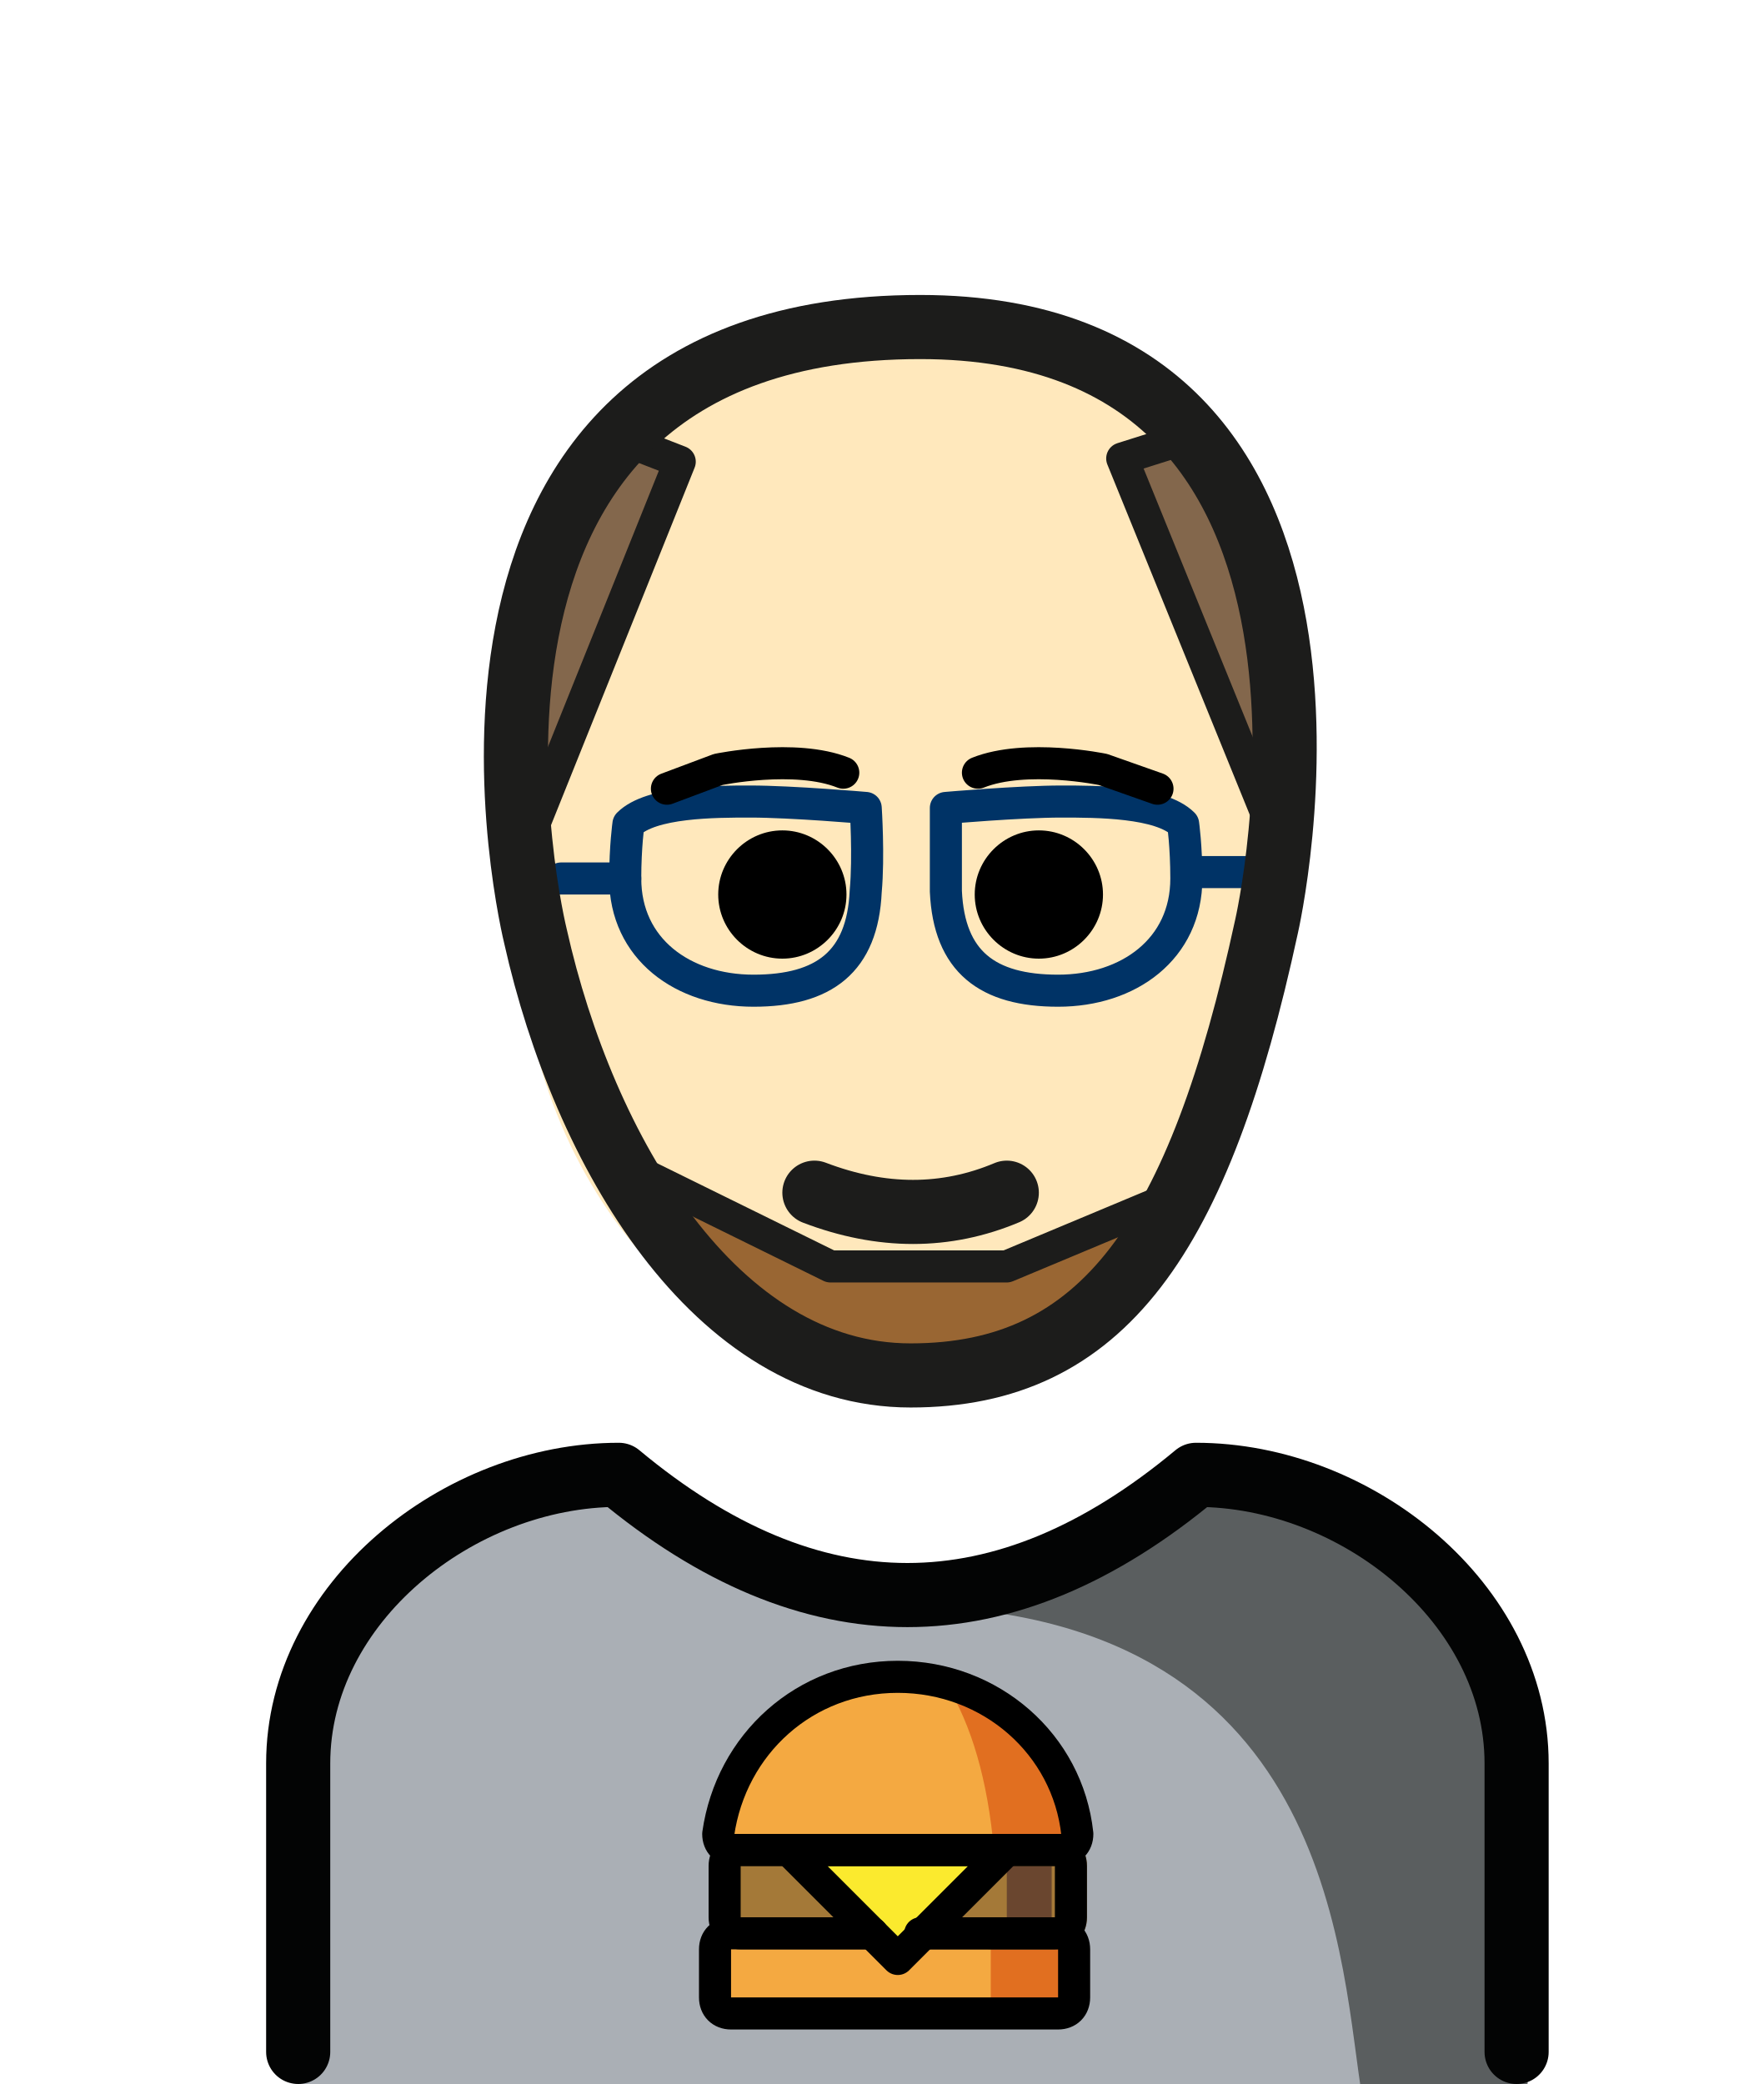
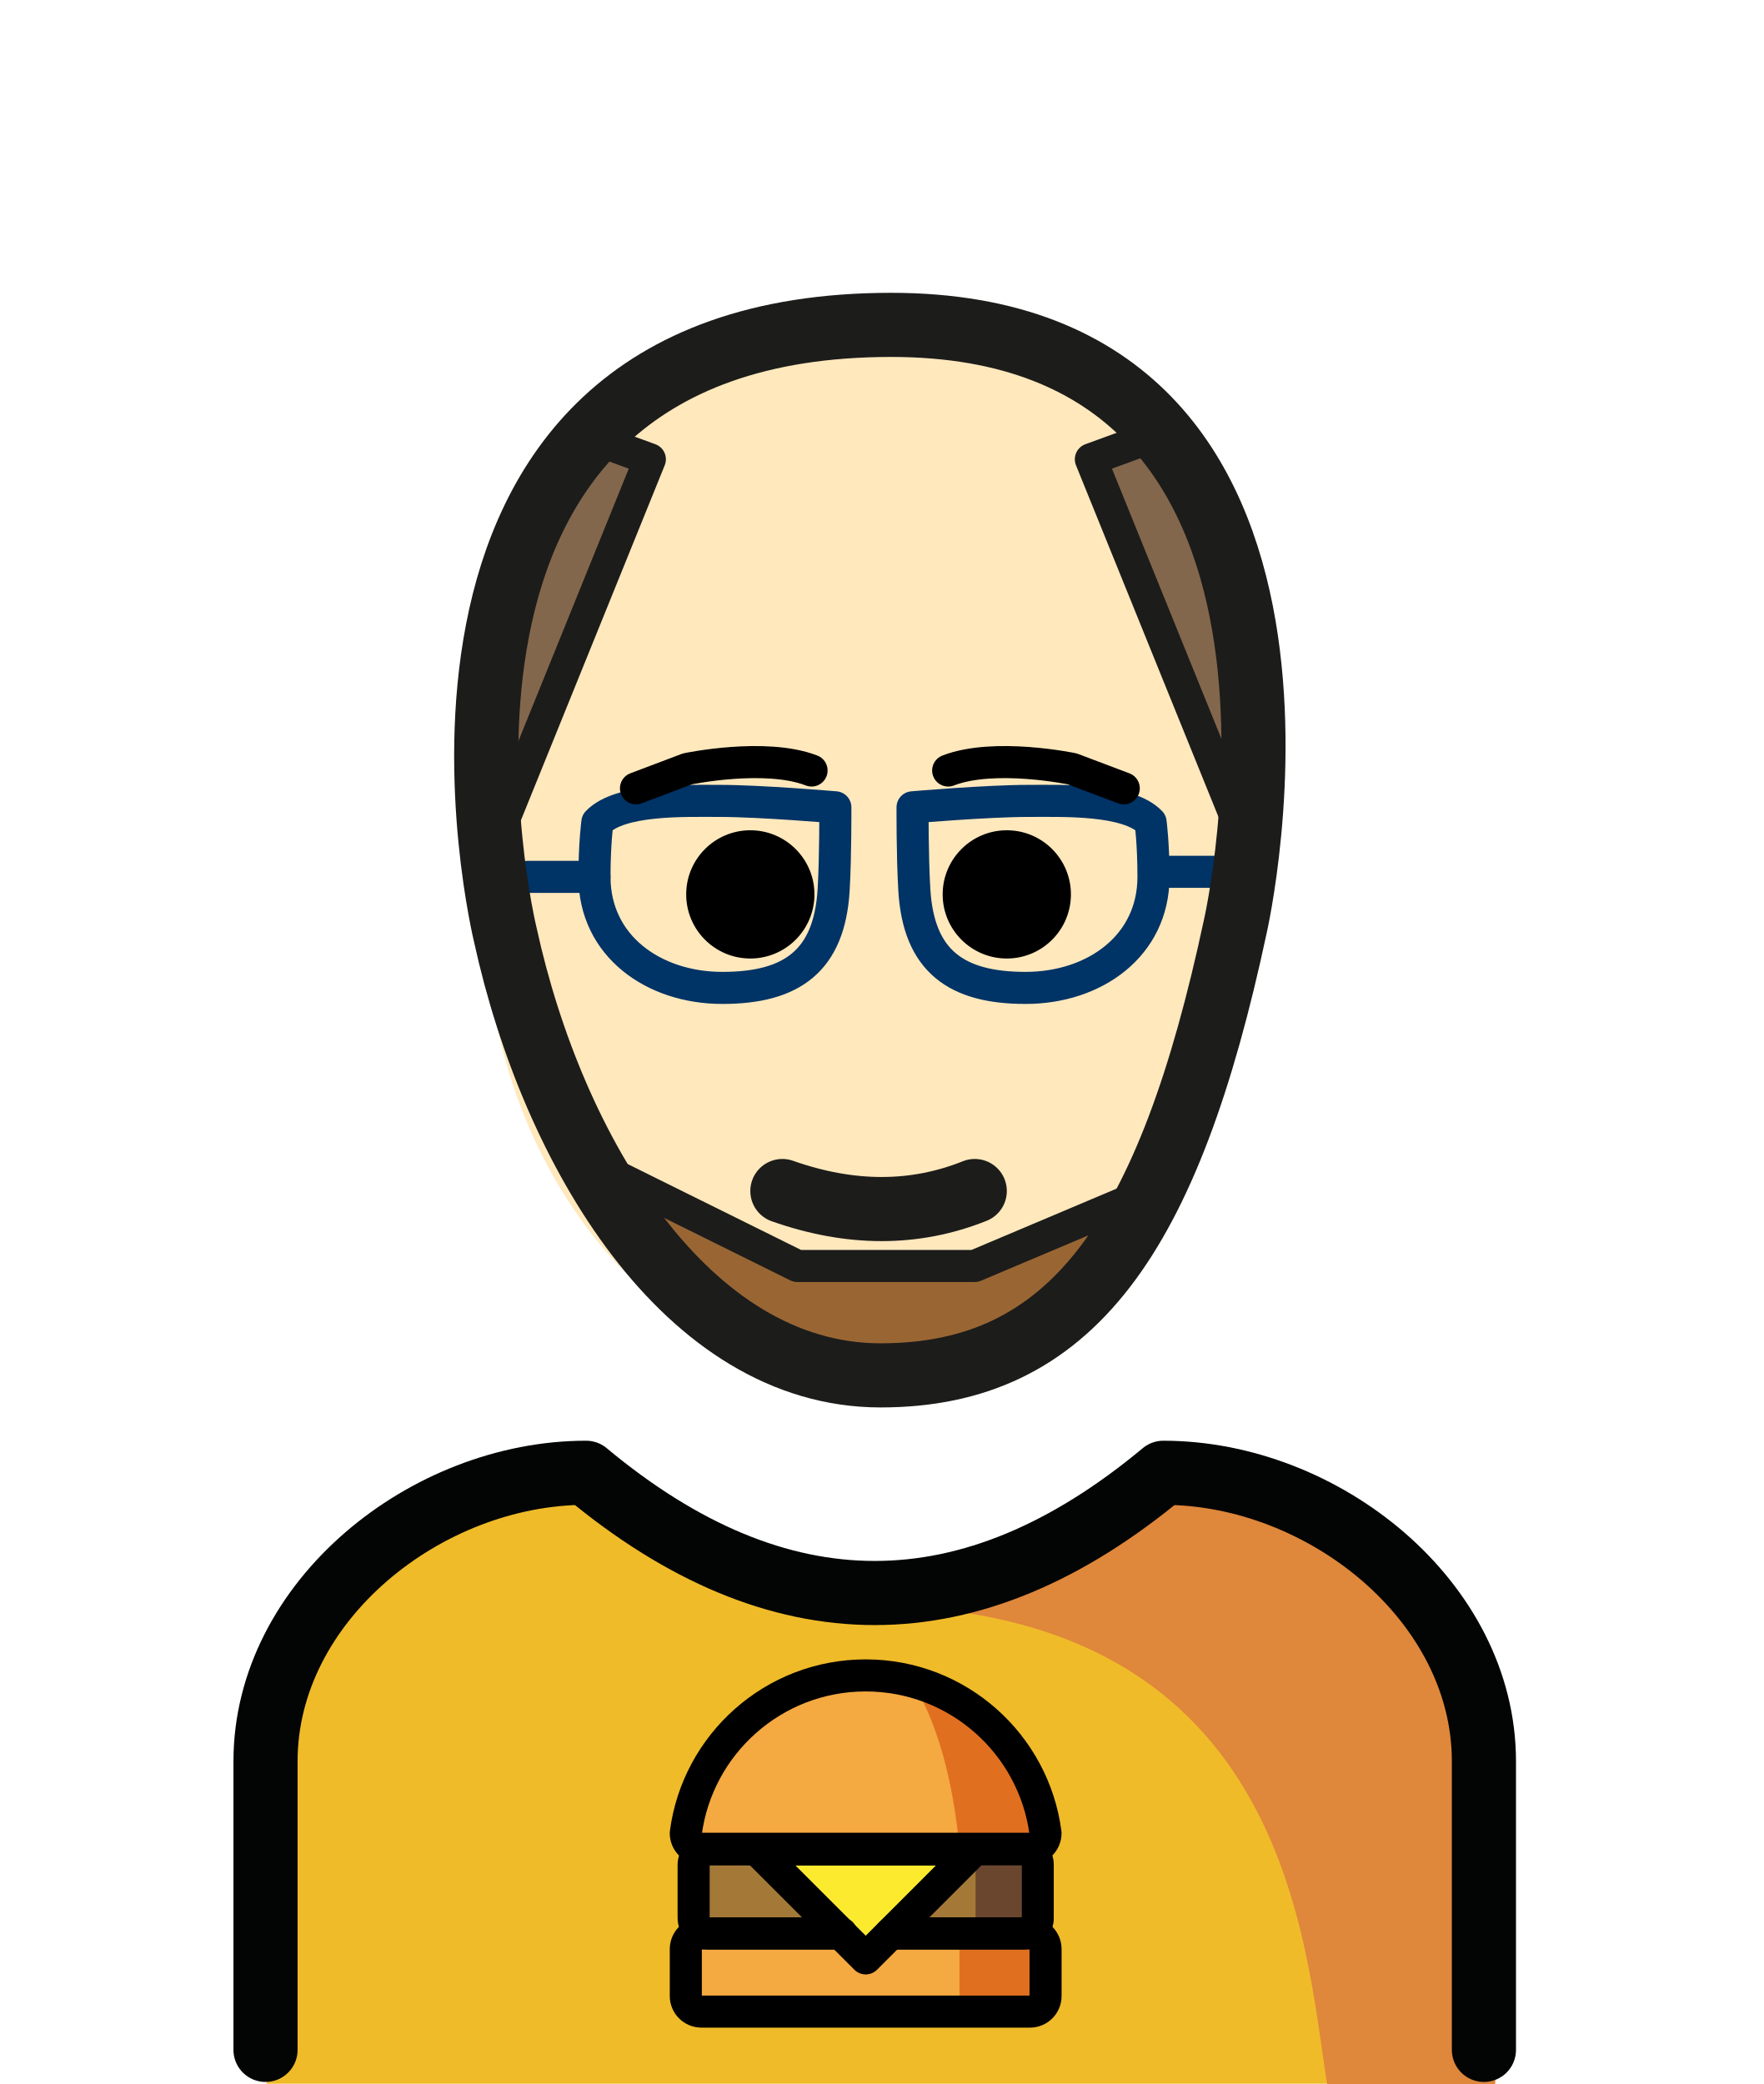
<svg xmlns="http://www.w3.org/2000/svg" version="1.1" id="Ebene_1" x="0px" y="0px" width="55px" height="65px" viewBox="0 0 55 65" enable-background="new 0 0 55 65" xml:space="preserve">
-   <path fill="#1C1C1B" d="M34.4,27.9c0,1.1-0.9,2-2,2c-1.1,0-2-0.9-2-2c0-1.1,0.9-2,2-2C33.5,25.9,34.4,26.8,34.4,27.9" />
-   <path fill="#1C1C1B" d="M26.4,27.9c0,1.1-0.9,2-2,2c-1.1,0-2-0.9-2-2c0-1.1,0.9-2,2-2C25.5,25.9,26.4,26.8,26.4,27.9" />
-   <path fill="#FFE8BC" d="M16.2,28.4c-0.1,8,5.5,14.9,12.5,14.9c7.1,0,9.9-6.2,11.1-14c0.8-4.9-1.6-15.6-1.6-15.6  c-9.5-8-17.1-2.3-21,2.3C17.1,16,16.2,23.4,16.2,28.4" />
-   <path d="M34.4,27.9c0,1.1-0.9,2-2,2c-1.1,0-2-0.9-2-2c0-1.1,0.9-2,2-2C33.5,25.9,34.4,26.8,34.4,27.9" />
-   <path d="M26.4,27.9c0,1.1-0.9,2-2,2c-1.1,0-2-0.9-2-2c0-1.1,0.9-2,2-2C25.5,25.9,26.4,26.8,26.4,27.9" />
-   <path fill="none" stroke="#1C1C1B" stroke-width="2" stroke-linecap="round" stroke-linejoin="round" d="M25.4,37.2  c2.1,0.8,4.1,0.8,6,0" />
-   <path fill="#996633" d="M25.9,39.5l-6.3-2.3c0.4,2.9,11.5,11.3,18.1,0.1l-6.2,2.3H25.9z" />
-   <path fill="none" stroke="#1C1C1B" stroke-linecap="round" stroke-linejoin="round" d="M25.9,39.5l-6.5-3.2  c0.1,2.5,10.3,12.5,17.5,0.9l-5.5,2.3H25.9z" />
-   <path fill="#83674C" d="M18.6,20.6l2.7-6.3c-3.4-3.1-6.6,5.8-4.4,11L18.6,20.6z" />
-   <path fill="none" stroke="#1C1C1B" stroke-linecap="round" stroke-linejoin="round" d="M19.4,13.7c-1.6,0-4.2,7.4-3.1,12.9l4.9-12.2  L19.4,13.7z" />
-   <path fill="#83674C" d="M37.7,20.6L35,14.3c3.4-3.1,6.6,5.8,4.4,11L37.7,20.6z" />
-   <path fill="none" stroke="#1C1C1B" stroke-linecap="round" stroke-linejoin="round" d="M36.9,13.7c1.6,0,4.2,7.4,3.1,12.9L35,14.3  L36.9,13.7z" />
-   <path fill="none" stroke="#003366" stroke-linecap="round" stroke-linejoin="round" stroke-miterlimit="10" d="M27,27.8  c-0.1,2.2-1.3,3.1-3.5,3.1c-2.2,0-4-1.3-4-3.5c0-1,0.1-1.7,0.1-1.7c0.7-0.7,2.7-0.7,3.8-0.7c1.3,0,3.6,0.2,3.6,0.2  S27.1,26.7,27,27.8z" />
-   <path fill="none" stroke="#003366" stroke-linecap="round" stroke-linejoin="round" stroke-miterlimit="10" d="M29.5,27.8  c0.1,2.2,1.3,3.1,3.5,3.1c2.2,0,4-1.3,4-3.5c0-1-0.1-1.7-0.1-1.7c-0.7-0.7-2.7-0.7-3.8-0.7c-1.3,0-3.6,0.2-3.6,0.2  S29.5,26.7,29.5,27.8z" />
-   <line fill="none" stroke="#003366" stroke-linecap="round" stroke-linejoin="round" stroke-miterlimit="10" x1="17.5" y1="27.4" x2="19.5" y2="27.4" />
-   <line fill="none" stroke="#003366" stroke-linecap="round" stroke-linejoin="round" stroke-miterlimit="10" x1="37.5" y1="27.2" x2="39.5" y2="27.2" />
-   <path fill="#AAAFB5" d="M47.3,65c-0.6,0,0-10.1,0-10.1c0-4.5-5.5-8.8-9.7-8.9C31.4,51,25.5,51,19.3,46c-4.2,0.2-9.9,3.4-9.9,7.8  c0,0,0.4,11.2-0.1,11.2" />
-   <path fill="#5A5E5F" d="M37.6,46.5c-3.2,2.1-4.9,3-8.9,3.6c13.1,0.4,13.1,11.4,13.8,15.4h5.1C47.6,65.5,49.6,46.5,37.6,46.5" />
-   <path fill="none" stroke="#030404" stroke-width="2" stroke-linecap="round" stroke-linejoin="round" d="M9.3,64v-9c0-5,5-9,10-9  c6,5,12,5,18,0c5,0,10,4,10,9v9" />
-   <path fill="none" stroke="#000000" stroke-linecap="round" stroke-linejoin="round" stroke-miterlimit="10" d="M20.8,24.6l1.6-0.6  c0,0,2.4-0.5,3.9,0.1" />
-   <path fill="none" stroke="#000000" stroke-linecap="round" stroke-linejoin="round" stroke-miterlimit="10" d="M36.1,24.6L34.4,24  c0,0-2.4-0.5-3.9,0.1" />
-   <path fill="none" stroke="#1C1C1B" stroke-width="2" stroke-linejoin="round" d="M39.5,28.9c-2.1,9.7-5.1,14-11.1,14  c-6.1,0-10.2-7-11.7-13.7c0,0-4.7-19,12-19C43.8,10.2,39.5,28.9,39.5,28.9z" />
-   <path fill="#A47938" d="M31.3,57.7l-2.5,2.6h4.1c0.3,0,0.5-0.2,0.5-0.5v-1.6c0-0.3-0.2-0.5-0.5-0.5H31.3" />
-   <path fill="none" stroke="#A47938" stroke-linecap="round" stroke-linejoin="round" d="M31.3,57.7l-2.5,2.6h4.1  c0.3,0,0.5-0.2,0.5-0.5v-1.6c0-0.3-0.2-0.5-0.5-0.5H31.3" />
-   <path fill="#A47938" d="M27.2,60.3h-4.1c-0.3,0-0.5-0.2-0.5-0.5v-1.6c0-0.3,0.2-0.5,0.5-0.5h1.6L27.2,60.3z" />
-   <path fill="#F4A941" d="M27.2,60.3h-4.4c-0.3,0-0.5,0.2-0.5,0.5v1.5c0,0.3,0.2,0.5,0.5,0.5h10.2c0.3,0,0.5-0.2,0.5-0.5v-1.5  c0-0.3-0.2-0.5-0.5-0.5h-4.3" />
-   <path fill="#E16F20" d="M30.9,60.3h2.2c0.3,0,0.5,0.2,0.5,0.5v1.5c0,0.3-0.2,0.5-0.5,0.5h-2.2V60.3z" />
-   <path fill="#F4A941" d="M33.6,57.2c0,0.3-0.2,0.5-0.5,0.5H22.9c-0.3,0-0.5-0.2-0.5-0.5c0.4-2.8,2.7-4.9,5.6-4.9S33.3,54.4,33.6,57.2  " />
-   <path fill="#E16F20" d="M29.5,52.5c0.8,1.3,1.3,3,1.5,5.2h2.2c0.3,0,0.5-0.2,0.5-0.5C33.2,54.5,31,52.8,29.5,52.5" />
-   <polygon fill="#FBEA2E" points="31.4,57.7 24.6,57.7 28,61.1 " />
-   <path fill="#6A462F" d="M30.9,57.7v2.6h1.9c0.3,0,0.5-0.2,0.5-0.5v-1.6c0-0.3-0.2-0.5-0.5-0.5h-1.6" />
-   <path fill="none" stroke="#A47938" stroke-linecap="round" stroke-linejoin="round" d="M30.9,57.7v2.6h1.9c0.3,0,0.5-0.2,0.5-0.5  v-1.6c0-0.3-0.2-0.5-0.5-0.5h-1.6" />
-   <path fill="none" stroke="#000000" stroke-linecap="round" stroke-linejoin="round" stroke-miterlimit="10" d="M27.2,60.3h-4.1  c-0.3,0-0.5-0.2-0.5-0.5v-1.6c0-0.3,0.2-0.5,0.5-0.5h9.8c0.3,0,0.5,0.2,0.5,0.5v1.6c0,0.3-0.2,0.5-0.5,0.5h-4.1" />
-   <path fill="none" stroke="#000000" stroke-linecap="round" stroke-linejoin="round" stroke-miterlimit="10" d="M27.2,60.3h-4.4  c-0.3,0-0.5,0.2-0.5,0.5v1.5c0,0.3,0.2,0.5,0.5,0.5h10.2c0.3,0,0.5-0.2,0.5-0.5v-1.5c0-0.3-0.2-0.5-0.5-0.5h-4.3" />
-   <path fill="none" stroke="#000000" stroke-linecap="round" stroke-linejoin="round" stroke-miterlimit="10" d="M33.6,57.2  c0,0.3-0.2,0.5-0.5,0.5H22.9c-0.3,0-0.5-0.2-0.5-0.5c0.4-2.8,2.7-4.9,5.6-4.9S33.3,54.4,33.6,57.2z" />
-   <polygon fill="none" stroke="#000000" stroke-linecap="round" stroke-linejoin="round" stroke-miterlimit="10" points="31.4,57.7   24.6,57.7 28,61.1 " />
+   <path fill="#1C1C1B" d="M33.4,27.896c0,1.104-0.896,2-2,2c-1.104,0-2-0.896-2-2c0-1.104,0.896-2,2-2  C32.504,25.896,33.4,26.792,33.4,27.896" />
+   <path fill="#1C1C1B" d="M25.401,27.896c0,1.104-0.896,2-2,2c-1.104,0-2-0.896-2-2c0-1.104,0.896-2,2-2  C24.504,25.896,25.401,26.792,25.401,27.896" />
+   <path fill="#FFE8BC" d="M15.166,28.418c-0.103,8,5.519,14.889,12.454,14.889c7.064,0,9.868-6.158,11.064-14.002  c0.753-4.943-1.577-15.604-1.577-15.604c-9.525-8.01-17.112-2.26-21.013,2.327C16.093,16.028,15.228,23.418,15.166,28.418" />
+   <path d="M33.4,27.896c0,1.104-0.896,2-2,2c-1.104,0-2-0.896-2-2c0-1.104,0.896-2,2-2C32.504,25.896,33.4,26.792,33.4,27.896" />
+   <path d="M25.401,27.896c0,1.104-0.896,2-2,2c-1.104,0-2-0.896-2-2c0-1.104,0.896-2,2-2C24.504,25.896,25.401,26.792,25.401,27.896" />
+   <path fill="none" stroke="#1C1C1B" stroke-width="2" stroke-linecap="round" stroke-linejoin="round" d="M24.401,37.148  c2.127,0.75,4.126,0.75,6,0" />
+   <path fill="#996633" d="M24.868,39.486l-6.327-2.338c0.439,2.912,11.508,11.299,18.083,0.051l-6.224,2.287H24.868z" />
+   <path fill="none" stroke="#1C1C1B" stroke-linecap="round" stroke-linejoin="round" d="M24.868,39.486l-6.454-3.197  c0.127,2.475,10.264,12.48,17.485,0.873l-5.499,2.324H24.868z" />
+   <path fill="#83674C" d="M17.562,20.621l2.707-6.296c-3.36-3.062-6.561,5.757-4.448,10.979L17.562,20.621z" />
+   <path fill="none" stroke="#1C1C1B" stroke-linecap="round" stroke-linejoin="round" d="M18.414,13.648  c-1.581-0.013-4.184,7.43-3.084,12.867l4.938-12.19L18.414,13.648z" />
+   <path fill="#83674C" d="M36.729,20.621l-2.707-6.296c3.359-3.062,6.56,5.757,4.447,10.979L36.729,20.621z" />
+   <path fill="none" stroke="#1C1C1B" stroke-linecap="round" stroke-linejoin="round" d="M35.877,13.648  c1.581-0.013,4.183,7.43,3.084,12.867l-4.939-12.19L35.877,13.648z" />
+   <path fill="none" stroke="#003366" stroke-linecap="round" stroke-linejoin="round" stroke-miterlimit="10" d="M26,27.751  c-0.132,2.229-1.316,3.062-3.471,3.062c-2.151,0-3.988-1.312-3.988-3.465c0-1.05,0.09-1.703,0.09-1.703  c0.709-0.736,2.705-0.665,3.807-0.665c1.295,0,3.615,0.2,3.615,0.2S26.061,26.703,26,27.751z" />
+   <path fill="none" stroke="#003366" stroke-linecap="round" stroke-linejoin="round" stroke-miterlimit="10" d="M28.516,27.751  c0.131,2.229,1.314,3.062,3.469,3.062c2.152,0,3.99-1.312,3.99-3.465c0-1.05-0.09-1.703-0.09-1.703  c-0.71-0.736-2.705-0.665-3.809-0.665c-1.295,0-3.615,0.2-3.615,0.2S28.453,26.703,28.516,27.751z" />
+   <line fill="none" stroke="#003366" stroke-linecap="round" stroke-linejoin="round" stroke-miterlimit="10" x1="16.462" y1="27.349" x2="18.54" y2="27.349" />
+   <line fill="none" stroke="#003366" stroke-linecap="round" stroke-linejoin="round" stroke-miterlimit="10" x1="36.45" y1="27.191" x2="38.526" y2="27.191" />
+   <path fill="#F0BB29" d="M46.28,64.992c-0.553,0,0-10.057,0-10.057c0-4.451-5.5-8.756-9.651-8.936  c-6.205,5.012-12.139,4.947-18.348-0.064c-4.156,0.182-9.898,3.363-9.898,7.814c0,0,0.447,11.242-0.106,11.242" />
+   <path fill="#DF873A" d="M36.589,46.496c-3.171,2.113-4.875,3-8.938,3.588c13.063,0.412,13.063,11.412,13.825,15.412h5.113  C46.589,65.496,48.589,46.496,36.589,46.496" />
+   <path fill="none" stroke="#030404" stroke-width="2" stroke-linecap="round" stroke-linejoin="round" d="M8.281,63.936v-9  c0-4.994,5.008-9,10-9c6,5,12,5,18,0c4.993,0,10,4.006,10,9v9" />
+   <path fill="none" stroke="#000000" stroke-linecap="round" stroke-linejoin="round" stroke-miterlimit="10" d="M19.835,24.588  l1.603-0.606c0,0,2.426-0.51,3.873,0.05" />
+   <path fill="none" stroke="#000000" stroke-linecap="round" stroke-linejoin="round" stroke-miterlimit="10" d="M35.048,24.588  l-1.604-0.606c0,0-2.426-0.51-3.872,0.05" />
+   <path fill="none" stroke="#1C1C1B" stroke-width="2" stroke-linejoin="round" d="M38.527,28.896  C36.45,38.617,33.4,42.898,27.464,42.898c-6.063,0-10.228-6.998-11.701-13.727c0,0-4.662-19.038,12.031-19.038  C42.818,10.134,38.527,28.896,38.527,28.896z" />
+   <path fill="#A47938" d="M30.251,57.682l-2.47,2.623h4.096c0.27,0,0.487-0.219,0.487-0.488V58.17c0-0.27-0.218-0.488-0.487-0.488  H30.251" />
+   <path fill="none" stroke="#A47938" stroke-linecap="round" stroke-linejoin="round" d="M30.251,57.682l-2.47,2.623h4.096  c0.27,0,0.487-0.219,0.487-0.488V58.17c0-0.27-0.218-0.488-0.487-0.488H30.251" />
+   <path fill="#A47938" d="M26.237,60.305h-4.116c-0.271,0-0.488-0.219-0.488-0.488V58.17c0-0.27,0.218-0.488,0.488-0.488h1.605  L26.237,60.305z" />
+   <path fill="#F4A941" d="M26.237,60.305h-4.359c-0.27,0-0.489,0.219-0.489,0.488v1.463c0,0.27,0.22,0.486,0.489,0.486h10.244  c0.269,0,0.487-0.217,0.487-0.486v-1.463c0-0.27-0.219-0.488-0.487-0.488h-4.339" />
+   <path fill="#E16F20" d="M29.926,60.305h2.194c0.271,0,0.488,0.219,0.488,0.488v1.463c0,0.27-0.218,0.486-0.488,0.486h-2.194V60.305z  " />
+   <path fill="#F4A941" d="M32.608,57.176c0,0.27-0.219,0.488-0.487,0.488H21.877c-0.27,0-0.489-0.219-0.489-0.488  c0.363-2.775,2.735-4.92,5.611-4.92C29.874,52.256,32.247,54.4,32.608,57.176" />
+   <path fill="#E16F20" d="M28.463,52.461c0.749,1.256,1.257,2.979,1.463,5.203h2.194c0.271,0,0.487-0.219,0.487-0.488  C32.242,54.436,30.01,52.789,28.463,52.461" />
+   <polygon fill="#FBEA2E" points="30.399,57.682 23.598,57.682 27,61.082 " />
+   <path fill="#6A462F" d="M29.926,57.664v2.641h1.95c0.271,0,0.488-0.219,0.488-0.488V58.17c0-0.27-0.218-0.488-0.488-0.488H30.25" />
+   <path fill="none" stroke="#A47938" stroke-linecap="round" stroke-linejoin="round" d="M29.926,57.664v2.641h1.95  c0.271,0,0.488-0.219,0.488-0.488V58.17c0-0.27-0.218-0.488-0.488-0.488H30.25" />
+   <path fill="none" stroke="#000000" stroke-linecap="round" stroke-linejoin="round" stroke-miterlimit="10" d="M26.237,60.305  h-4.116c-0.271,0-0.488-0.219-0.488-0.488V58.17c0-0.27,0.218-0.488,0.488-0.488h9.756c0.27,0,0.488,0.219,0.488,0.488v1.646  c0,0.27-0.219,0.488-0.488,0.488h-4.095" />
+   <path fill="none" stroke="#000000" stroke-linecap="round" stroke-linejoin="round" stroke-miterlimit="10" d="M26.237,60.305  h-4.359c-0.27,0-0.489,0.219-0.489,0.488v1.463c0,0.27,0.22,0.486,0.489,0.486h10.244c0.269,0,0.487-0.217,0.487-0.486v-1.463  c0-0.27-0.219-0.488-0.487-0.488h-4.339" />
+   <path fill="none" stroke="#000000" stroke-linecap="round" stroke-linejoin="round" stroke-miterlimit="10" d="M32.608,57.176  c0,0.27-0.219,0.488-0.487,0.488H21.877c-0.27,0-0.489-0.219-0.489-0.488c0.363-2.775,2.735-4.92,5.611-4.92  C29.874,52.256,32.247,54.4,32.608,57.176z" />
+   <polygon fill="none" stroke="#000000" stroke-linecap="round" stroke-linejoin="round" stroke-miterlimit="10" points="  30.399,57.682 23.598,57.682 27,61.082 " />
</svg>
